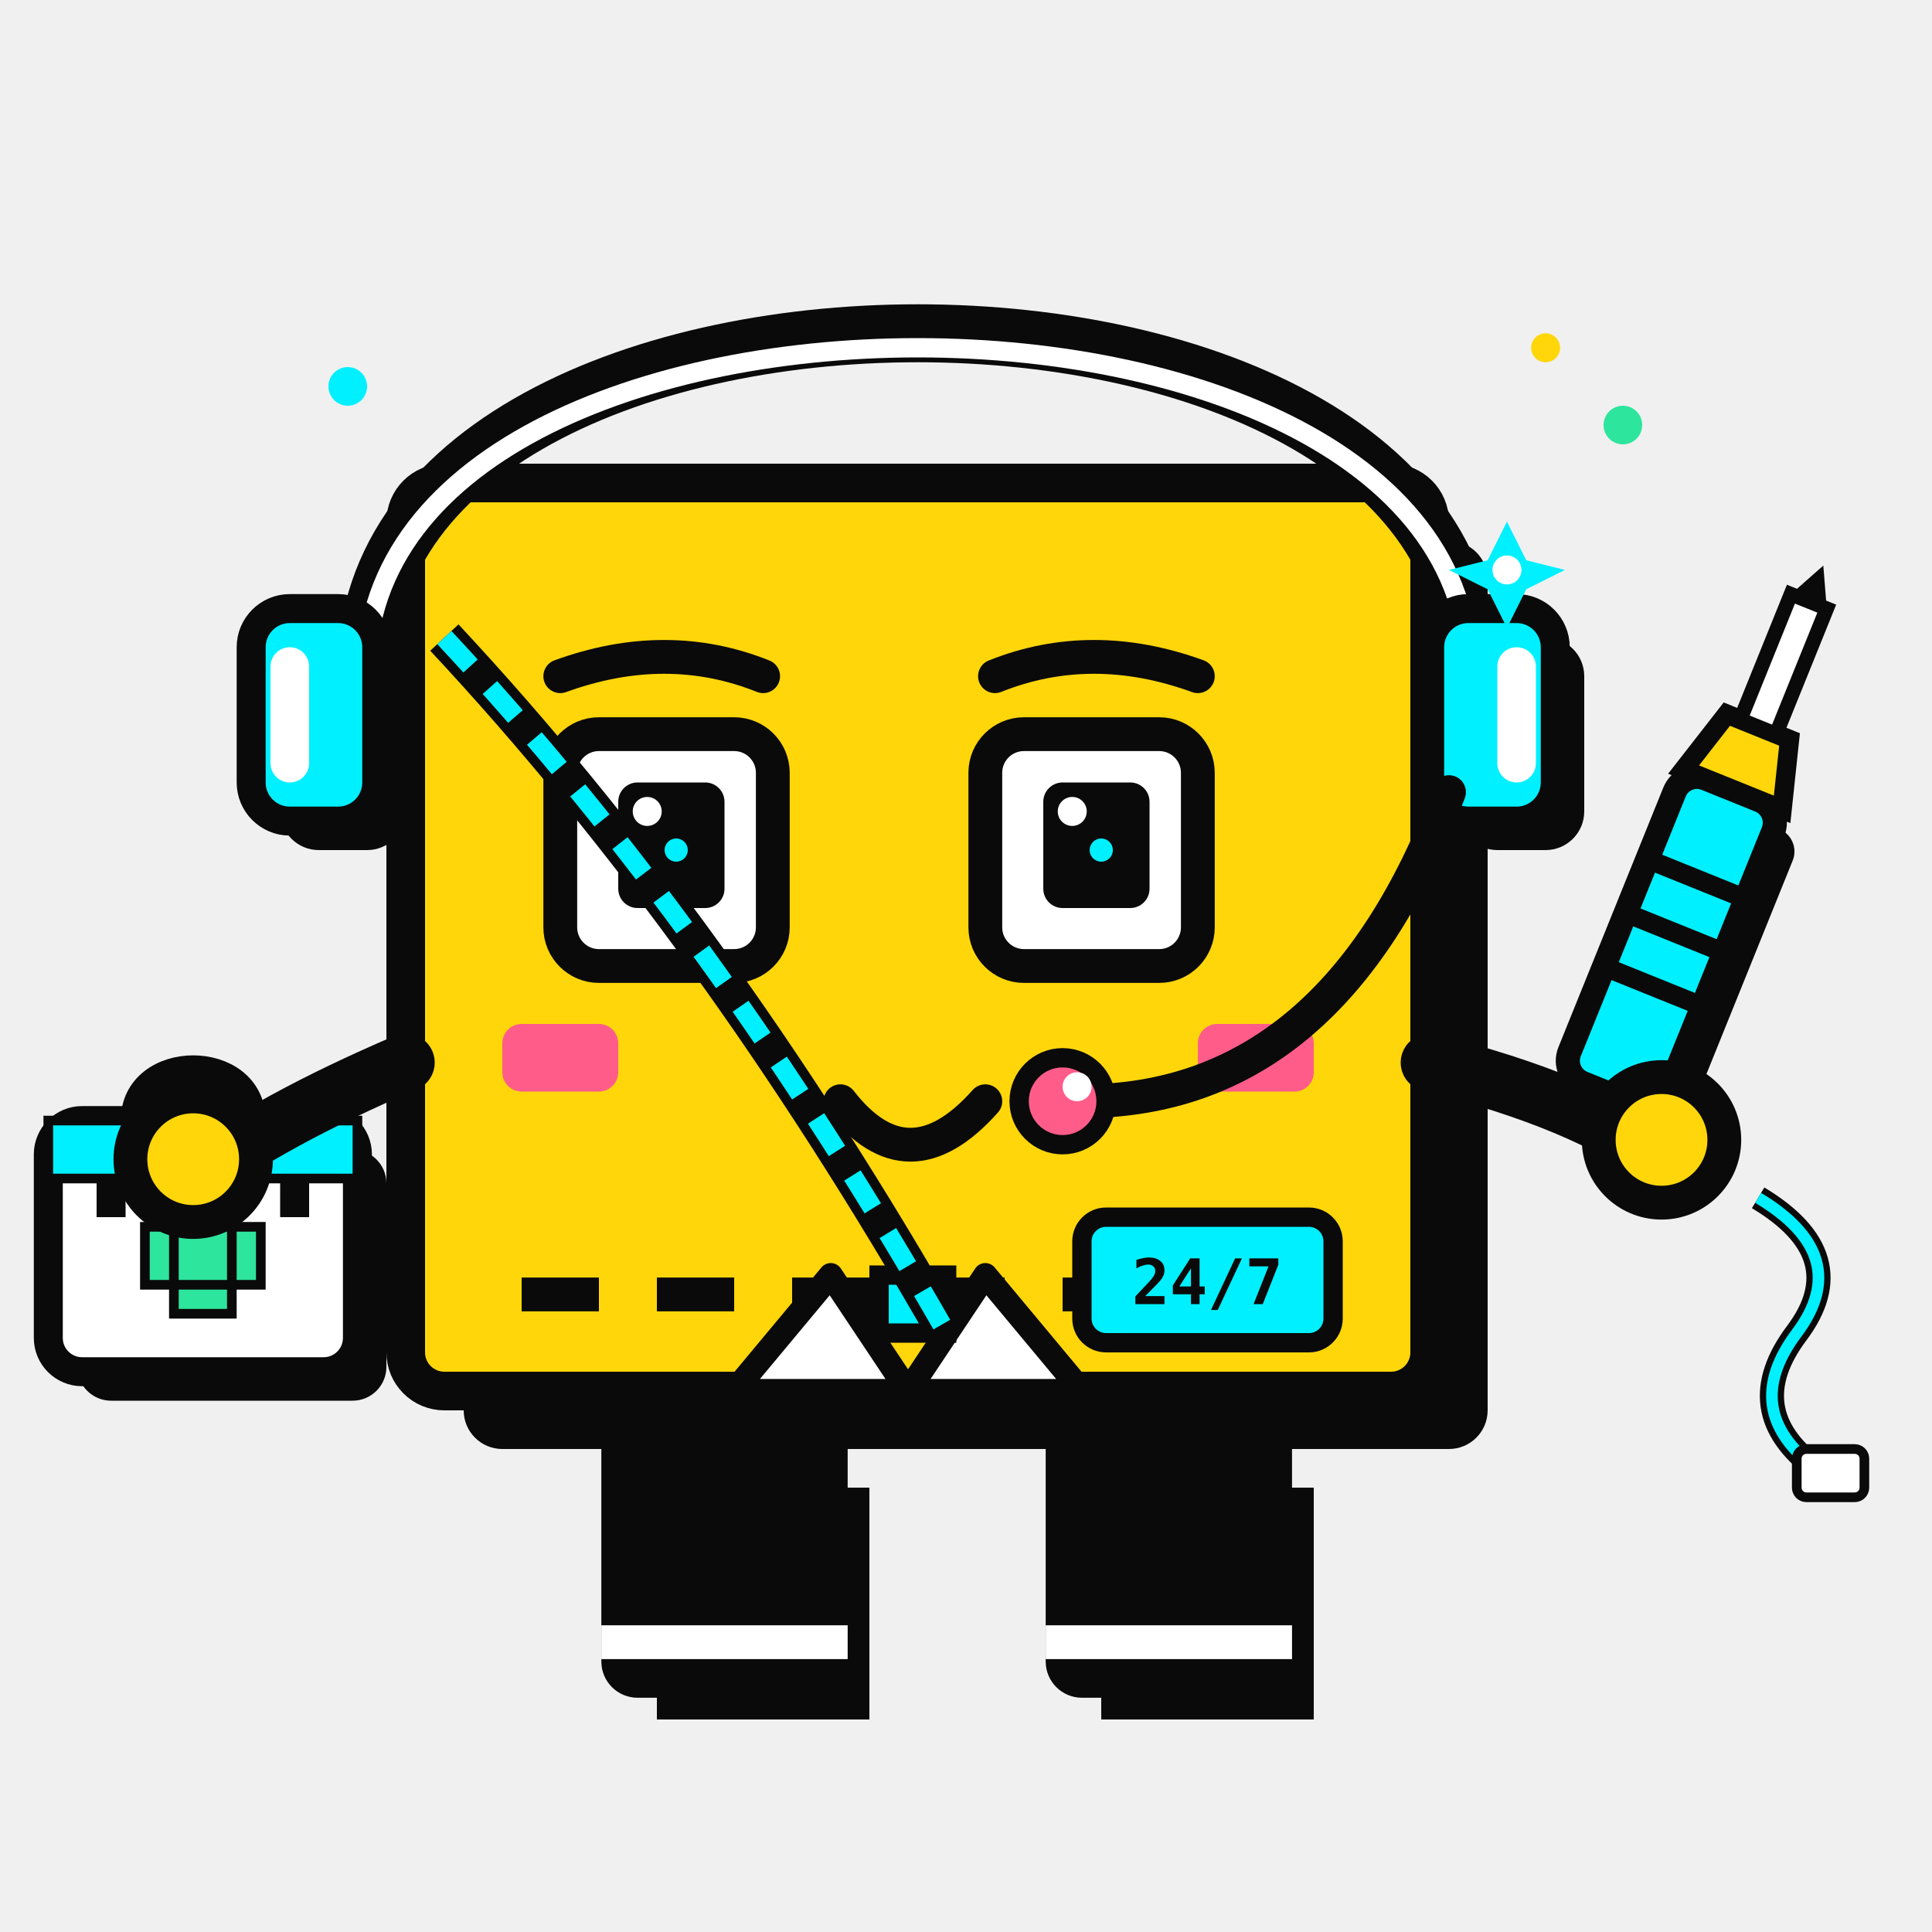
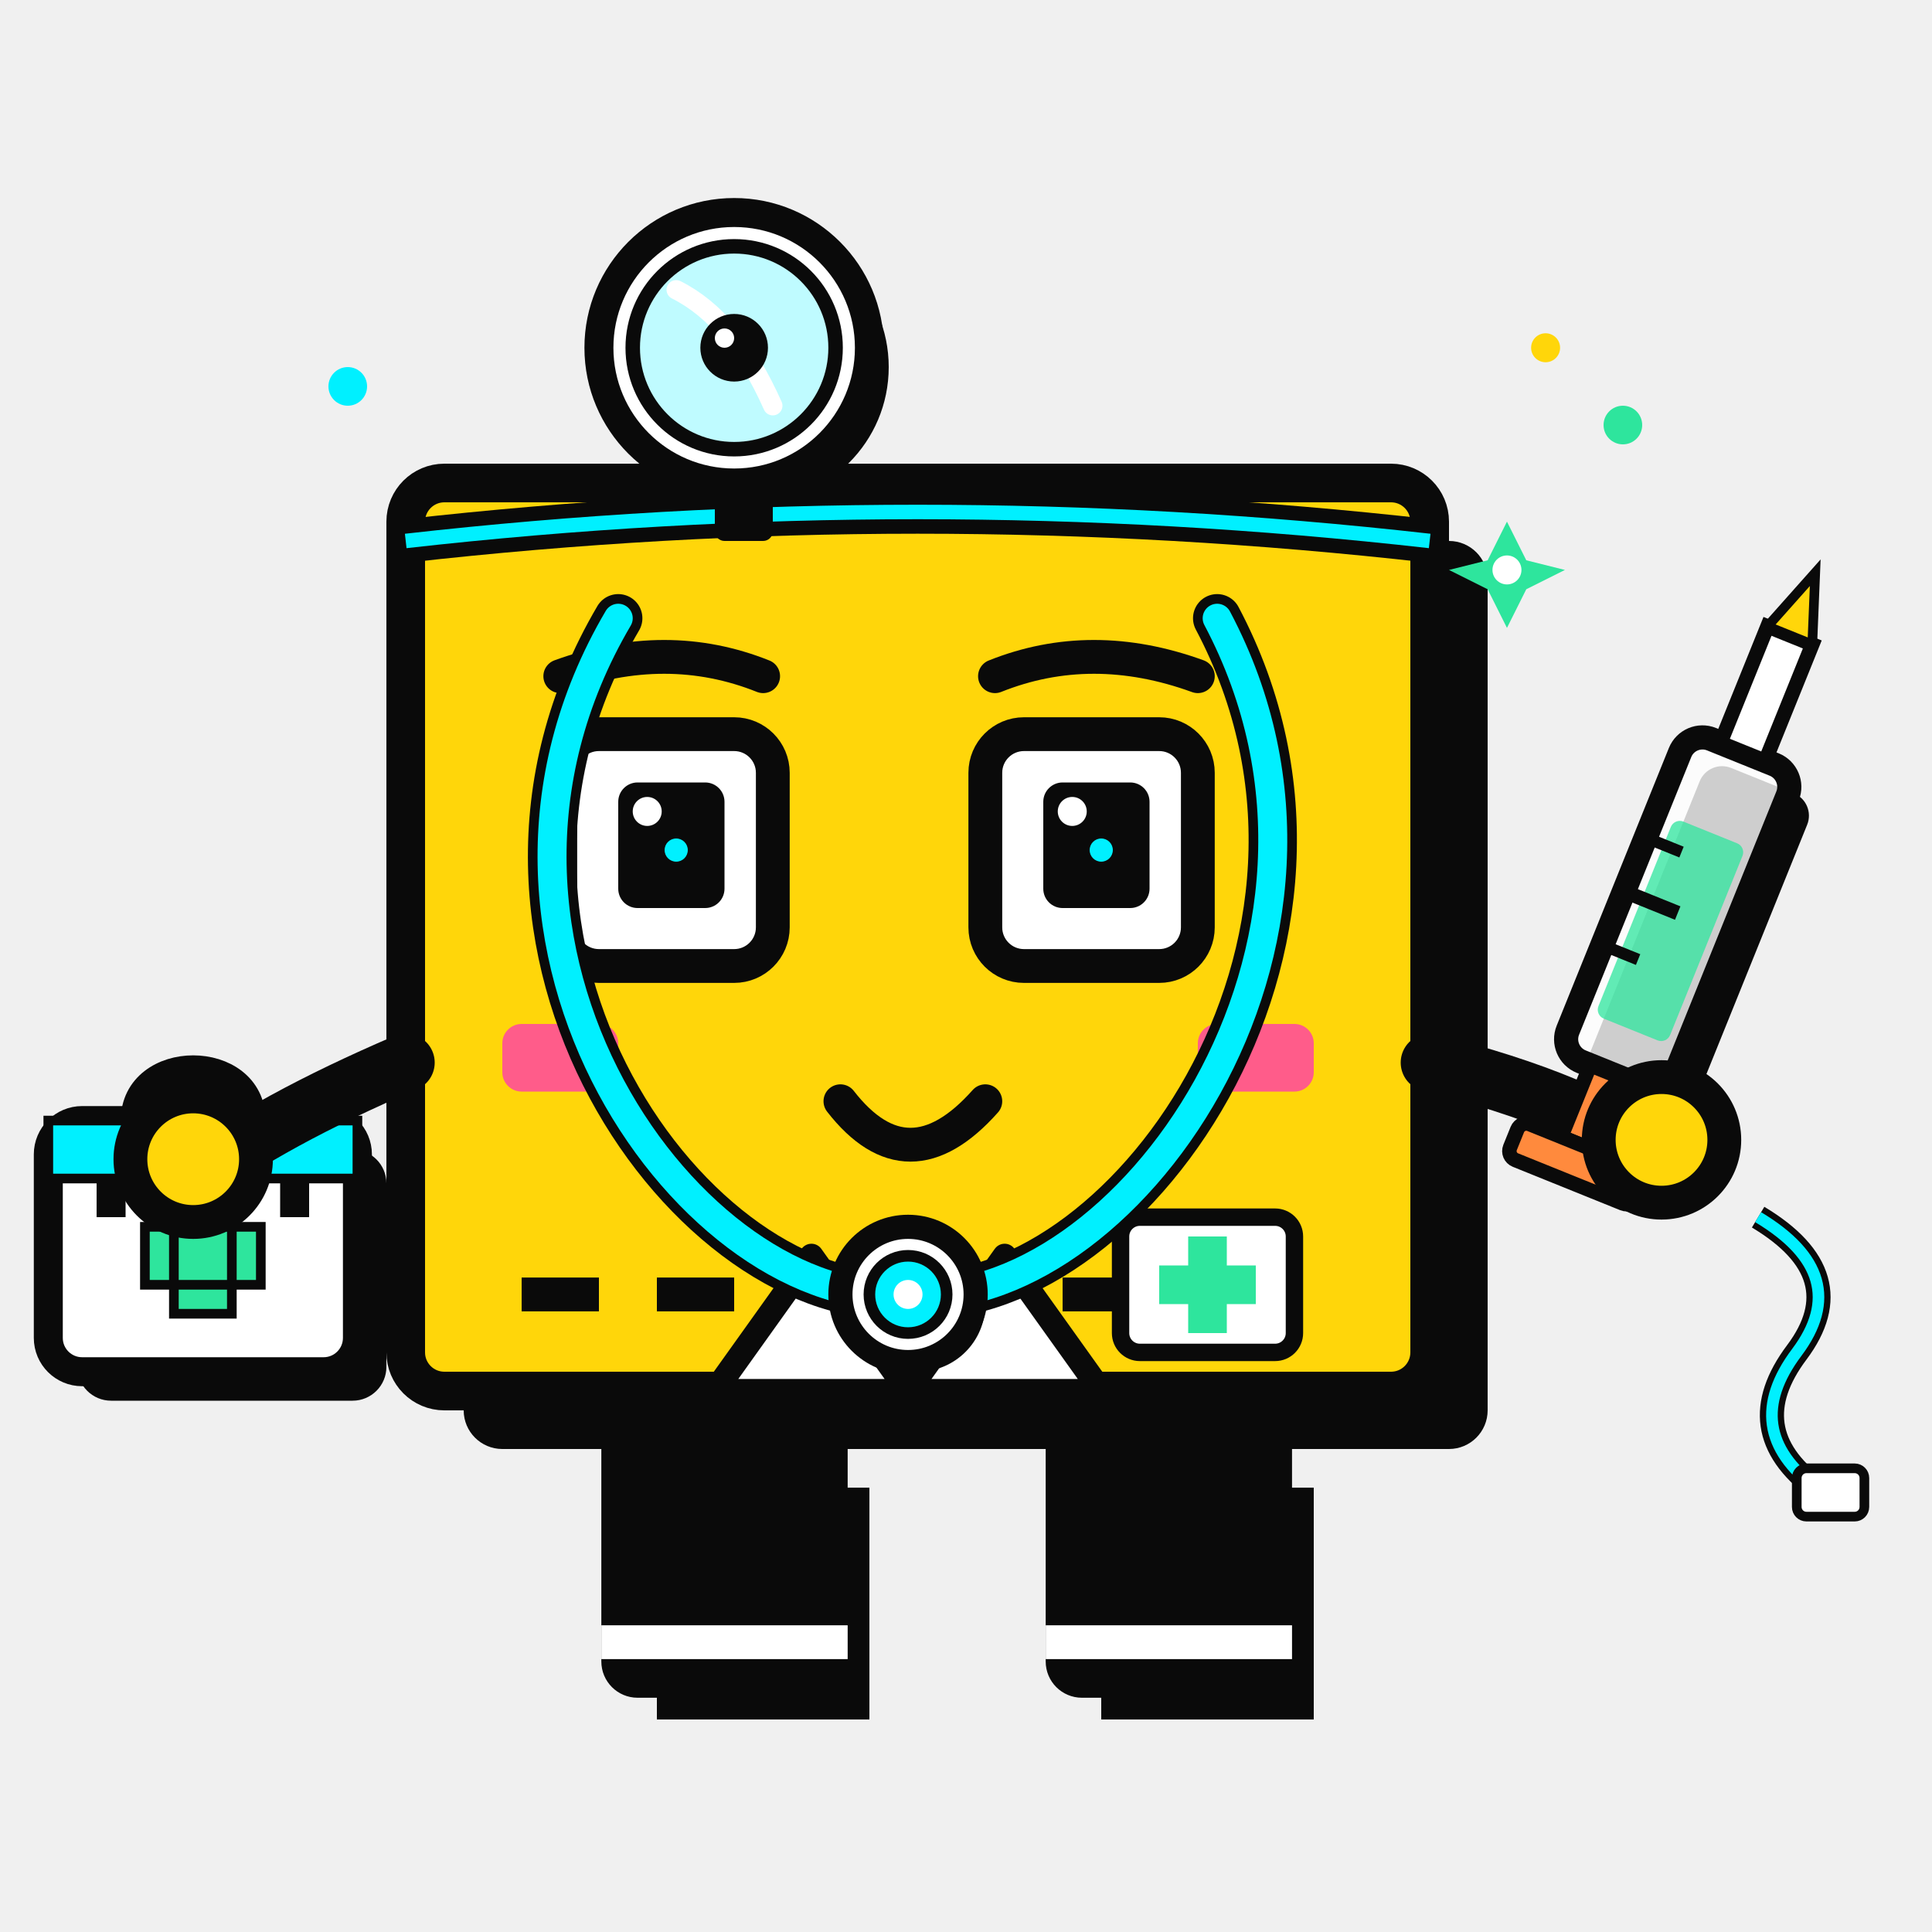
<svg xmlns="http://www.w3.org/2000/svg" viewBox="0 0 200 200" width="200" height="200" fill="none">
  <rect x="68" y="154" width="22" height="24" fill="#0A0A0A" />
  <rect x="114" y="154" width="22" height="24" fill="#0A0A0A" />
  <rect x="64" y="148" width="22" height="26" fill="#0A0A0A" rx="2" stroke="#0A0A0A" stroke-width="3.5" />
  <line x1="64" y1="170" x2="86" y2="170" stroke="#FFFFFF" stroke-width="3.5" stroke-linecap="square" />
  <rect x="110" y="148" width="22" height="26" fill="#0A0A0A" rx="2" stroke="#0A0A0A" stroke-width="3.5" />
  <line x1="110" y1="170" x2="132" y2="170" stroke="#FFFFFF" stroke-width="3.5" stroke-linecap="square" />
  <rect x="48" y="56" width="106" height="94" rx="4" fill="#0A0A0A" />
  <rect x="42" y="50" width="106" height="94" rx="4" fill="#FFD60A" stroke="#0A0A0A" stroke-width="4" />
  <line x1="54" y1="134" x2="136" y2="134" stroke="#0A0A0A" stroke-width="3.5" stroke-dasharray="8 6" />
  <rect x="52" y="106" width="12" height="7" rx="2" fill="#FF5C8A" />
  <rect x="124" y="106" width="12" height="7" rx="2" fill="#FF5C8A" />
  <rect x="58" y="76" width="22" height="24" rx="4" fill="#FFFFFF" stroke="#0A0A0A" stroke-width="3.5" />
  <rect x="64" y="81" width="11" height="13" rx="2" fill="#0A0A0A" />
  <circle cx="67" cy="84" r="1.5" fill="#FFFFFF" />
  <circle cx="70" cy="88" r="1.2" fill="#00F0FF" />
  <rect x="102" y="76" width="22" height="24" rx="4" fill="#FFFFFF" stroke="#0A0A0A" stroke-width="3.5" />
  <rect x="108" y="81" width="11" height="13" rx="2" fill="#0A0A0A" />
  <circle cx="111" cy="84" r="1.5" fill="#FFFFFF" />
  <circle cx="114" cy="88" r="1.2" fill="#00F0FF" />
  <path d="M 58 70 Q 69 66 79 70" stroke="#0A0A0A" stroke-width="3.5" stroke-linecap="round" fill="none" />
  <path d="M 103 70 Q 113 66 124 70" stroke="#0A0A0A" stroke-width="3.5" stroke-linecap="round" fill="none" />
  <path d="M 87 114 Q 94 123 102 114" stroke="#0A0A0A" stroke-width="3.5" fill="none" stroke-linecap="round" />
-   <polygon points="76,144 94,144 86,132" fill="#FFFFFF" stroke="#0A0A0A" stroke-width="2.5" stroke-linejoin="round" />
-   <polygon points="112,144 94,144 102,132" fill="#FFFFFF" stroke="#0A0A0A" stroke-width="2.5" stroke-linejoin="round" />
-   <rect x="91" y="132" width="7" height="6" fill="#00F0FF" stroke="#0A0A0A" stroke-width="2" />
-   <rect x="112" y="126" width="26" height="13" rx="2.5" fill="#00F0FF" stroke="#0A0A0A" stroke-width="2" />
-   <text x="125" y="135" fill="#0A0A0A" font-size="6.5" font-weight="900" text-anchor="middle" font-family="monospace">24/7</text>
-   <path d="M 46 66 Q 74 96 98 138" stroke="#0A0A0A" stroke-width="4" fill="none" />
-   <path d="M 46 66 Q 74 96 98 138" stroke="#00F0FF" stroke-width="2" fill="none" stroke-dasharray="4 3" />
-   <path d="M 38 72 C 34 22 156 22 152 72" stroke="#0A0A0A" stroke-width="6" fill="none" stroke-linecap="round" />
-   <path d="M 38 72 C 34 24 156 24 152 72" stroke="#FFFFFF" stroke-width="2" fill="none" stroke-linecap="round" />
-   <rect x="29" y="66" width="13" height="22" rx="4" fill="#0A0A0A" />
-   <rect x="26" y="63" width="13" height="22" rx="4" fill="#00F0FF" stroke="#0A0A0A" stroke-width="3" />
-   <rect x="28" y="67" width="4" height="14" rx="2" fill="#FFFFFF" />
-   <rect x="151" y="66" width="13" height="22" rx="4" fill="#0A0A0A" />
-   <rect x="148" y="63" width="13" height="22" rx="4" fill="#00F0FF" stroke="#0A0A0A" stroke-width="3" />
-   <rect x="155" y="67" width="4" height="14" rx="2" fill="#FFFFFF" />
-   <path d="M 150 82 Q 138 114 112 114" stroke="#0A0A0A" stroke-width="3.5" fill="none" stroke-linecap="round" />
-   <circle cx="110" cy="114" r="4.5" fill="#FF5C8A" stroke="#0A0A0A" stroke-width="2" />
-   <circle cx="111.5" cy="112.5" r="1.5" fill="#FFFFFF" />
+   <polygon points="74,144 94,144 84,130" fill="#FFFFFF" stroke="#0A0A0A" stroke-width="2.5" stroke-linejoin="round" />
+   <polygon points="114,144 94,144 104,130" fill="#FFFFFF" stroke="#0A0A0A" stroke-width="2.5" stroke-linejoin="round" />
+   <rect x="116" y="126" width="18" height="14" rx="2" fill="#FFFFFF" stroke="#0A0A0A" stroke-width="1.8" />
+   <rect x="123" y="128" width="4" height="10" fill="#2EE59D" />
+   <rect x="120" y="131" width="10" height="4" fill="#2EE59D" />
+   <path d="M 64 64 C 44 98 72 136 94 134 C 116 136 144 98 126 64" stroke="#0A0A0A" stroke-width="5" fill="none" stroke-linecap="round" />
+   <path d="M 64 64 C 44 98 72 136 94 134 C 116 136 144 98 126 64" stroke="#00F0FF" stroke-width="3" fill="none" stroke-linecap="round" />
+   <circle cx="95" cy="135" r="7" fill="#0A0A0A" />
+   <circle cx="94" cy="134" r="7" fill="#FFFFFF" stroke="#0A0A0A" stroke-width="2.5" />
+   <circle cx="94" cy="134" r="4" fill="#00F0FF" stroke="#0A0A0A" stroke-width="1.2" />
+   <circle cx="94" cy="134" r="1.5" fill="#FFFFFF" />
+   <path d="M 42 56 Q 95 50 148 56" stroke="#0A0A0A" stroke-width="4.5" fill="none" />
+   <path d="M 42 56 Q 95 50 148 56" stroke="#00F0FF" stroke-width="1.5" fill="none" />
+   <rect x="74" y="44" width="6" height="12" rx="1" fill="#0A0A0A" />
+   <circle cx="78" cy="38" r="14" fill="#0A0A0A" />
+   <circle cx="76" cy="36" r="14" fill="#FFFFFF" stroke="#0A0A0A" stroke-width="3" />
+   <circle cx="76" cy="36" r="10.5" fill="#00F0FF" fill-opacity="0.25" stroke="#0A0A0A" stroke-width="1.5" />
+   <path d="M 70 30 Q 76 33 80 42" stroke="#FFFFFF" stroke-width="2" stroke-linecap="round" fill="none" />
+   <circle cx="76" cy="36" r="3.5" fill="#0A0A0A" />
+   <circle cx="75" cy="35" r="1" fill="#FFFFFF" />
  <path d="M 14 116 C 14 109 26 109 26 116" stroke="#0A0A0A" stroke-width="3" fill="none" />
  <rect x="8" y="119" width="32" height="26" rx="3.5" fill="#0A0A0A" />
  <rect x="5" y="116" width="32" height="26" rx="3.5" fill="#FFFFFF" stroke="#0A0A0A" stroke-width="3" />
  <rect x="5" y="116" width="32" height="6" fill="#00F0FF" stroke="#0A0A0A" stroke-width="1" />
  <rect x="18" y="124" width="6" height="12" fill="#2EE59D" />
  <rect x="15" y="127" width="12" height="6" fill="#2EE59D" />
  <rect x="18" y="124" width="6" height="12" stroke="#0A0A0A" stroke-width="1" fill="none" />
  <rect x="15" y="127" width="12" height="6" stroke="#0A0A0A" stroke-width="1" fill="none" />
  <rect x="10" y="122" width="3" height="4" fill="#0A0A0A" />
  <rect x="29" y="122" width="3" height="4" fill="#0A0A0A" />
  <path d="M 42 110 Q 28 116 20 122" stroke="#0A0A0A" stroke-width="6" stroke-linecap="round" fill="none" />
  <circle cx="20" cy="120" r="6.5" fill="#FFD60A" stroke="#0A0A0A" stroke-width="3.5" />
  <path d="M 148 110 Q 164 114 172 120" stroke="#0A0A0A" stroke-width="6" stroke-linecap="round" fill="none" />
-   <path d="M 182 124 Q 192 130 186 138 Q 180 146 188 152" stroke="#0A0A0A" stroke-width="2.5" fill="none" />
-   <path d="M 182 124 Q 192 130 186 138 Q 180 146 188 152" stroke="#00F0FF" stroke-width="1.2" fill="none" />
-   <rect x="186" y="150" width="7" height="5" rx="1" fill="#FFFFFF" stroke="#0A0A0A" stroke-width="1" />
+   <path d="M 182 126 Q 192 132 186 140 Q 180 148 188 154" stroke="#0A0A0A" stroke-width="2.5" fill="none" />
+   <path d="M 182 126 Q 192 132 186 140 Q 180 148 188 154" stroke="#00F0FF" stroke-width="1.2" fill="none" />
+   <rect x="186" y="152" width="7" height="5" rx="1" fill="#FFFFFF" stroke="#0A0A0A" stroke-width="1" />
  <g transform="rotate(22 172 96)">
-     <rect x="171" y="82" width="11" height="34" rx="2.5" fill="#0A0A0A" />
-     <rect x="168" y="80" width="11" height="34" rx="2.5" fill="#00F0FF" stroke="#0A0A0A" stroke-width="2.5" />
-     <line x1="168" y1="90" x2="179" y2="90" stroke="#0A0A0A" stroke-width="2" />
-     <line x1="168" y1="96" x2="179" y2="96" stroke="#0A0A0A" stroke-width="2" />
-     <line x1="168" y1="102" x2="179" y2="102" stroke="#0A0A0A" stroke-width="2" />
-     <polygon points="168,80 179,80 177,73 170,73" fill="#FFD60A" stroke="#0A0A0A" stroke-width="2" />
-     <rect x="171.5" y="59" width="4" height="14" fill="#FFFFFF" stroke="#0A0A0A" stroke-width="1.5" />
-     <polygon points="171.5,59 175.5,59 173.5,55" fill="#0A0A0A" />
+     <rect x="170" y="78" width="12" height="36" rx="2.5" fill="#0A0A0A" />
+     <rect x="167" y="76" width="12" height="36" rx="2.5" fill="#FFFFFF" fill-opacity="0.8" stroke="#0A0A0A" stroke-width="2.5" />
+     <rect x="169" y="85" width="8" height="22" rx="1" fill="#2EE59D" fill-opacity="0.75" />
+     <line x1="167" y1="88" x2="171" y2="88" stroke="#0A0A0A" stroke-width="1.2" />
+     <line x1="167" y1="94" x2="173" y2="94" stroke="#0A0A0A" stroke-width="1.5" />
+     <line x1="167" y1="100" x2="171" y2="100" stroke="#0A0A0A" stroke-width="1.2" />
+     <rect x="170.5" y="112" width="5" height="8" fill="#FF8A3D" stroke="#0A0A0A" stroke-width="1.5" />
+     <rect x="166" y="120" width="14" height="4" rx="1" fill="#FF8A3D" stroke="#0A0A0A" stroke-width="1.5" />
+     <rect x="170.5" y="63" width="5" height="13" fill="#FFFFFF" stroke="#0A0A0A" stroke-width="1.5" />
+     <polygon points="170.5,63 175.5,63 173,56" fill="#FFD60A" stroke="#0A0A0A" strokeWidth="1" />
  </g>
-   <polygon points="156,54 158,58 162,59 158,61 156,65 154,61 150,59 154,58" fill="#00F0FF" />
+   <polygon points="156,54 158,58 162,59 158,61 156,65 154,61 150,59 154,58" fill="#2EE59D" />
  <circle cx="156" cy="59" r="1.5" fill="#FFFFFF" />
  <circle cx="172" cy="118" r="6.5" fill="#FFD60A" stroke="#0A0A0A" stroke-width="3.5" />
  <circle cx="36" cy="40" r="2" fill="#00F0FF" />
  <circle cx="168" cy="44" r="2" fill="#2EE59D" />
  <circle cx="160" cy="36" r="1.5" fill="#FFD60A" />
</svg>
